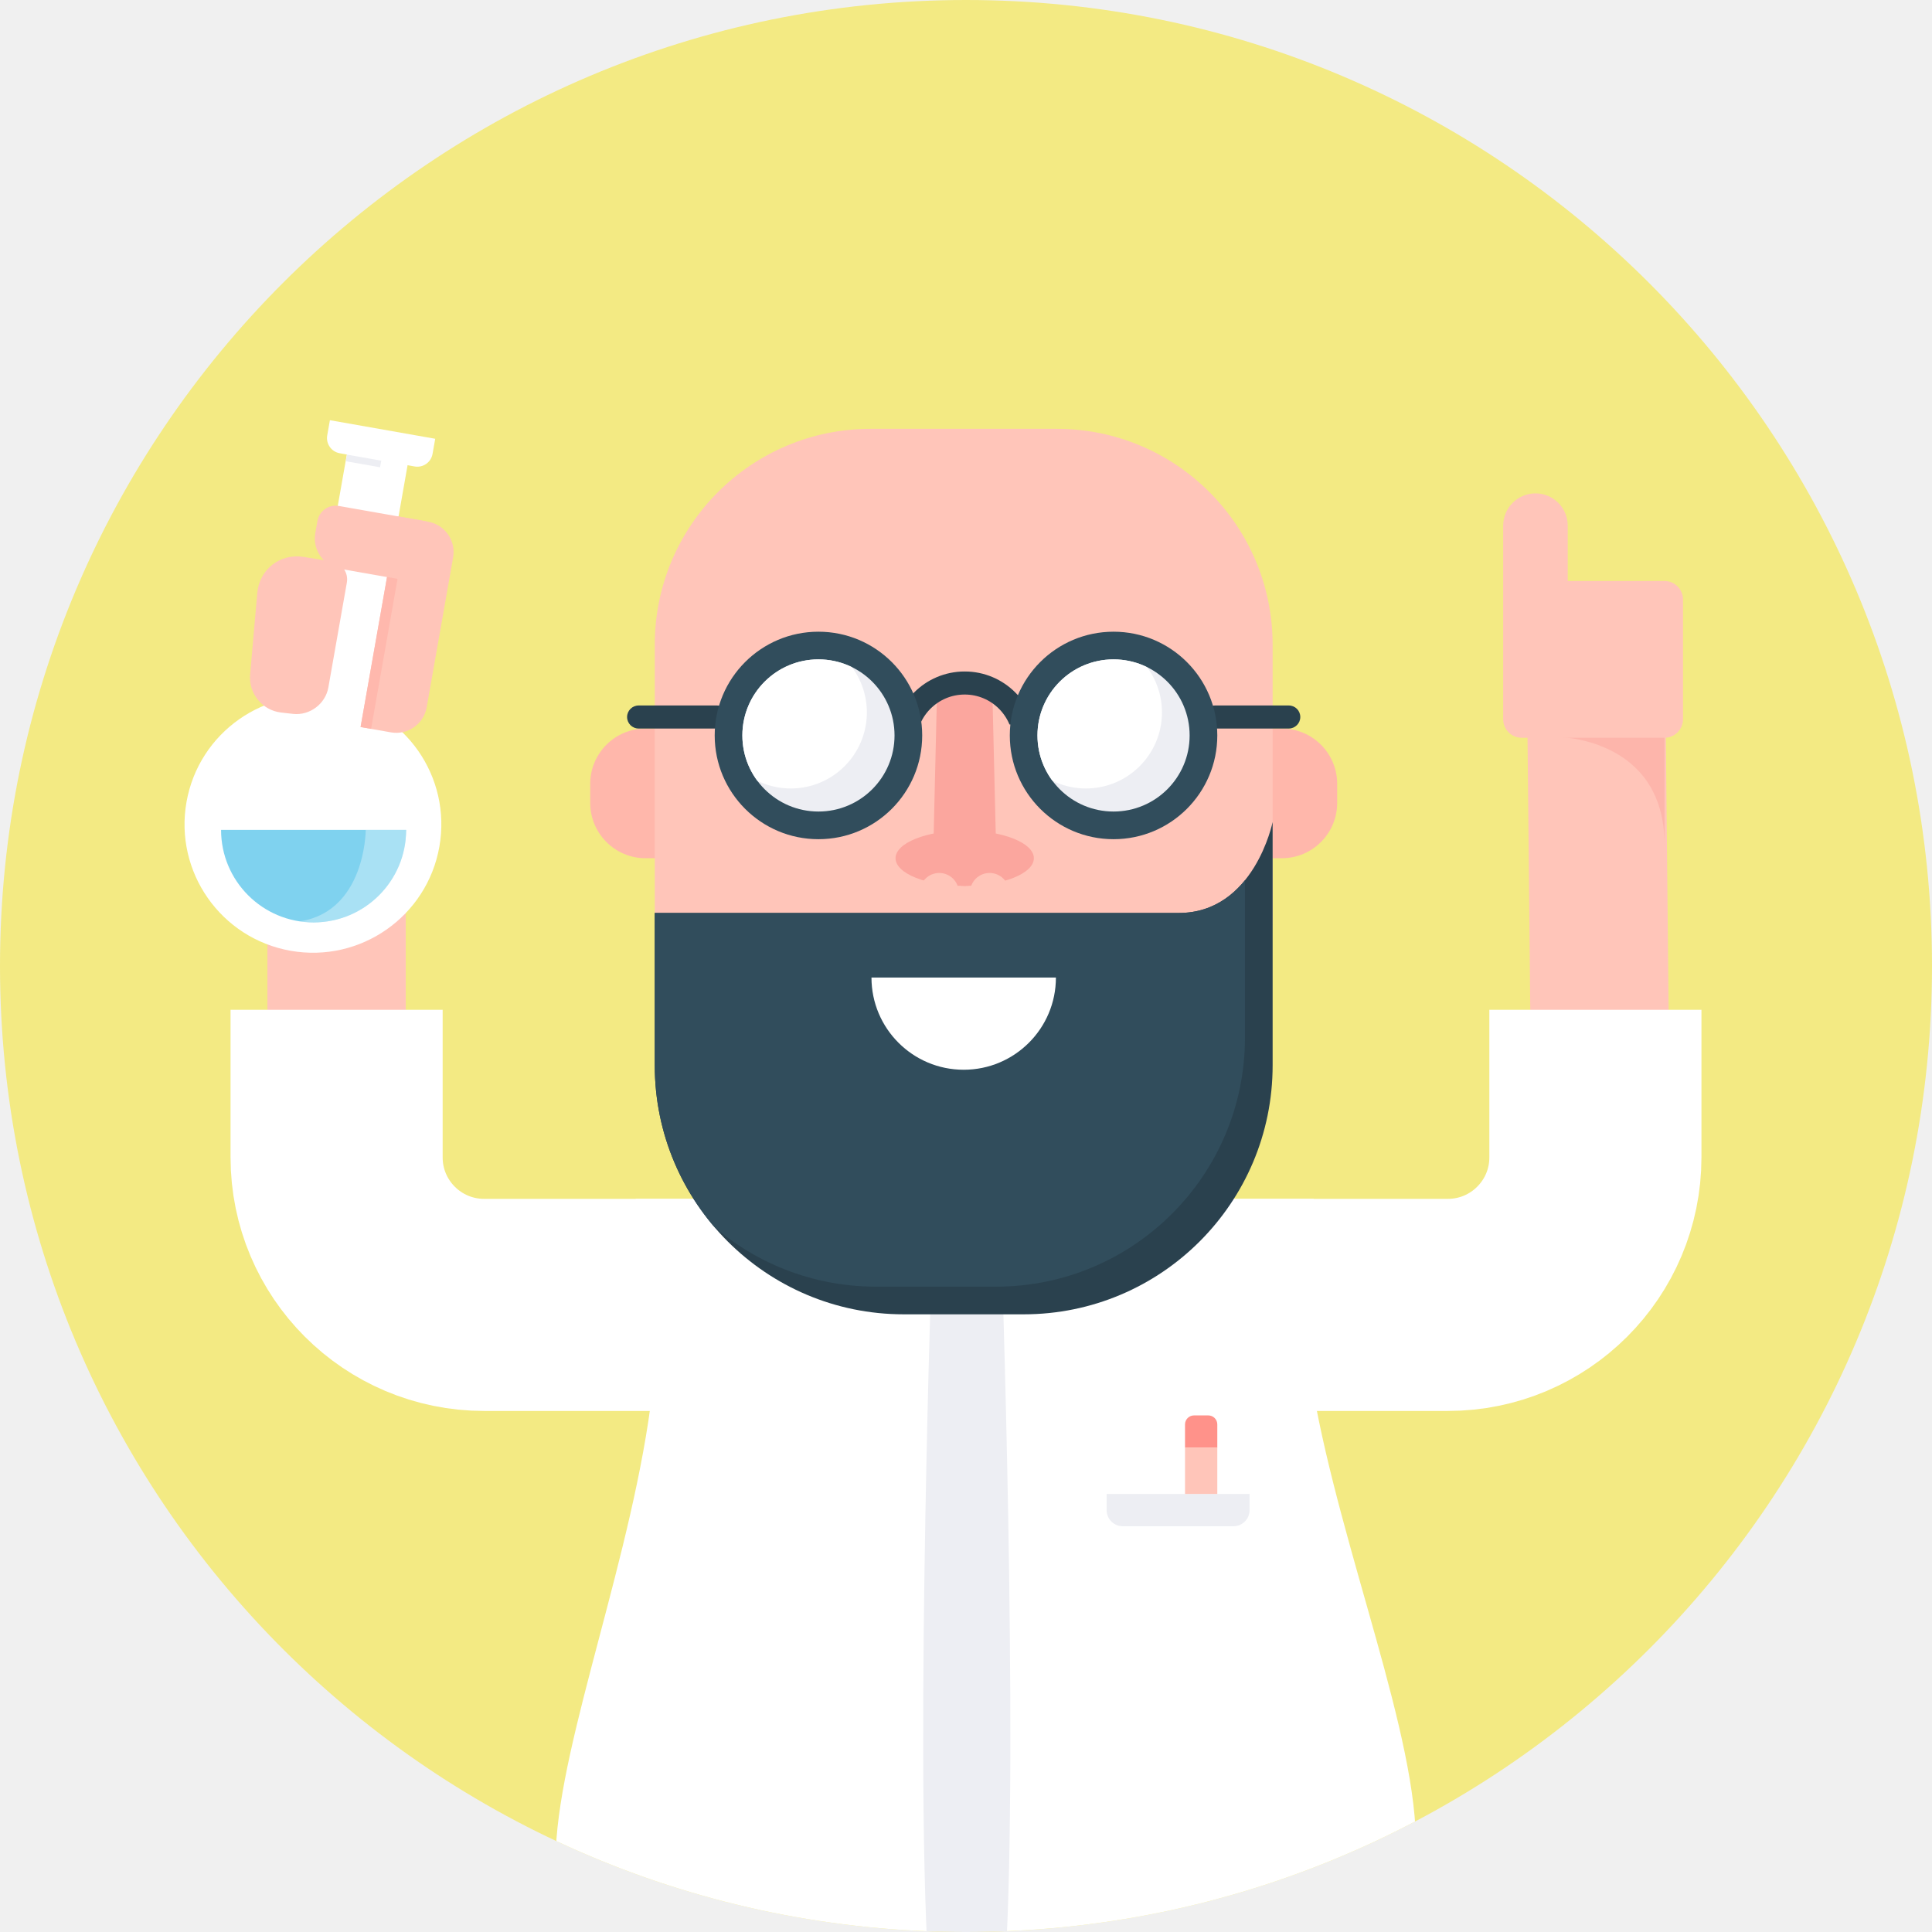
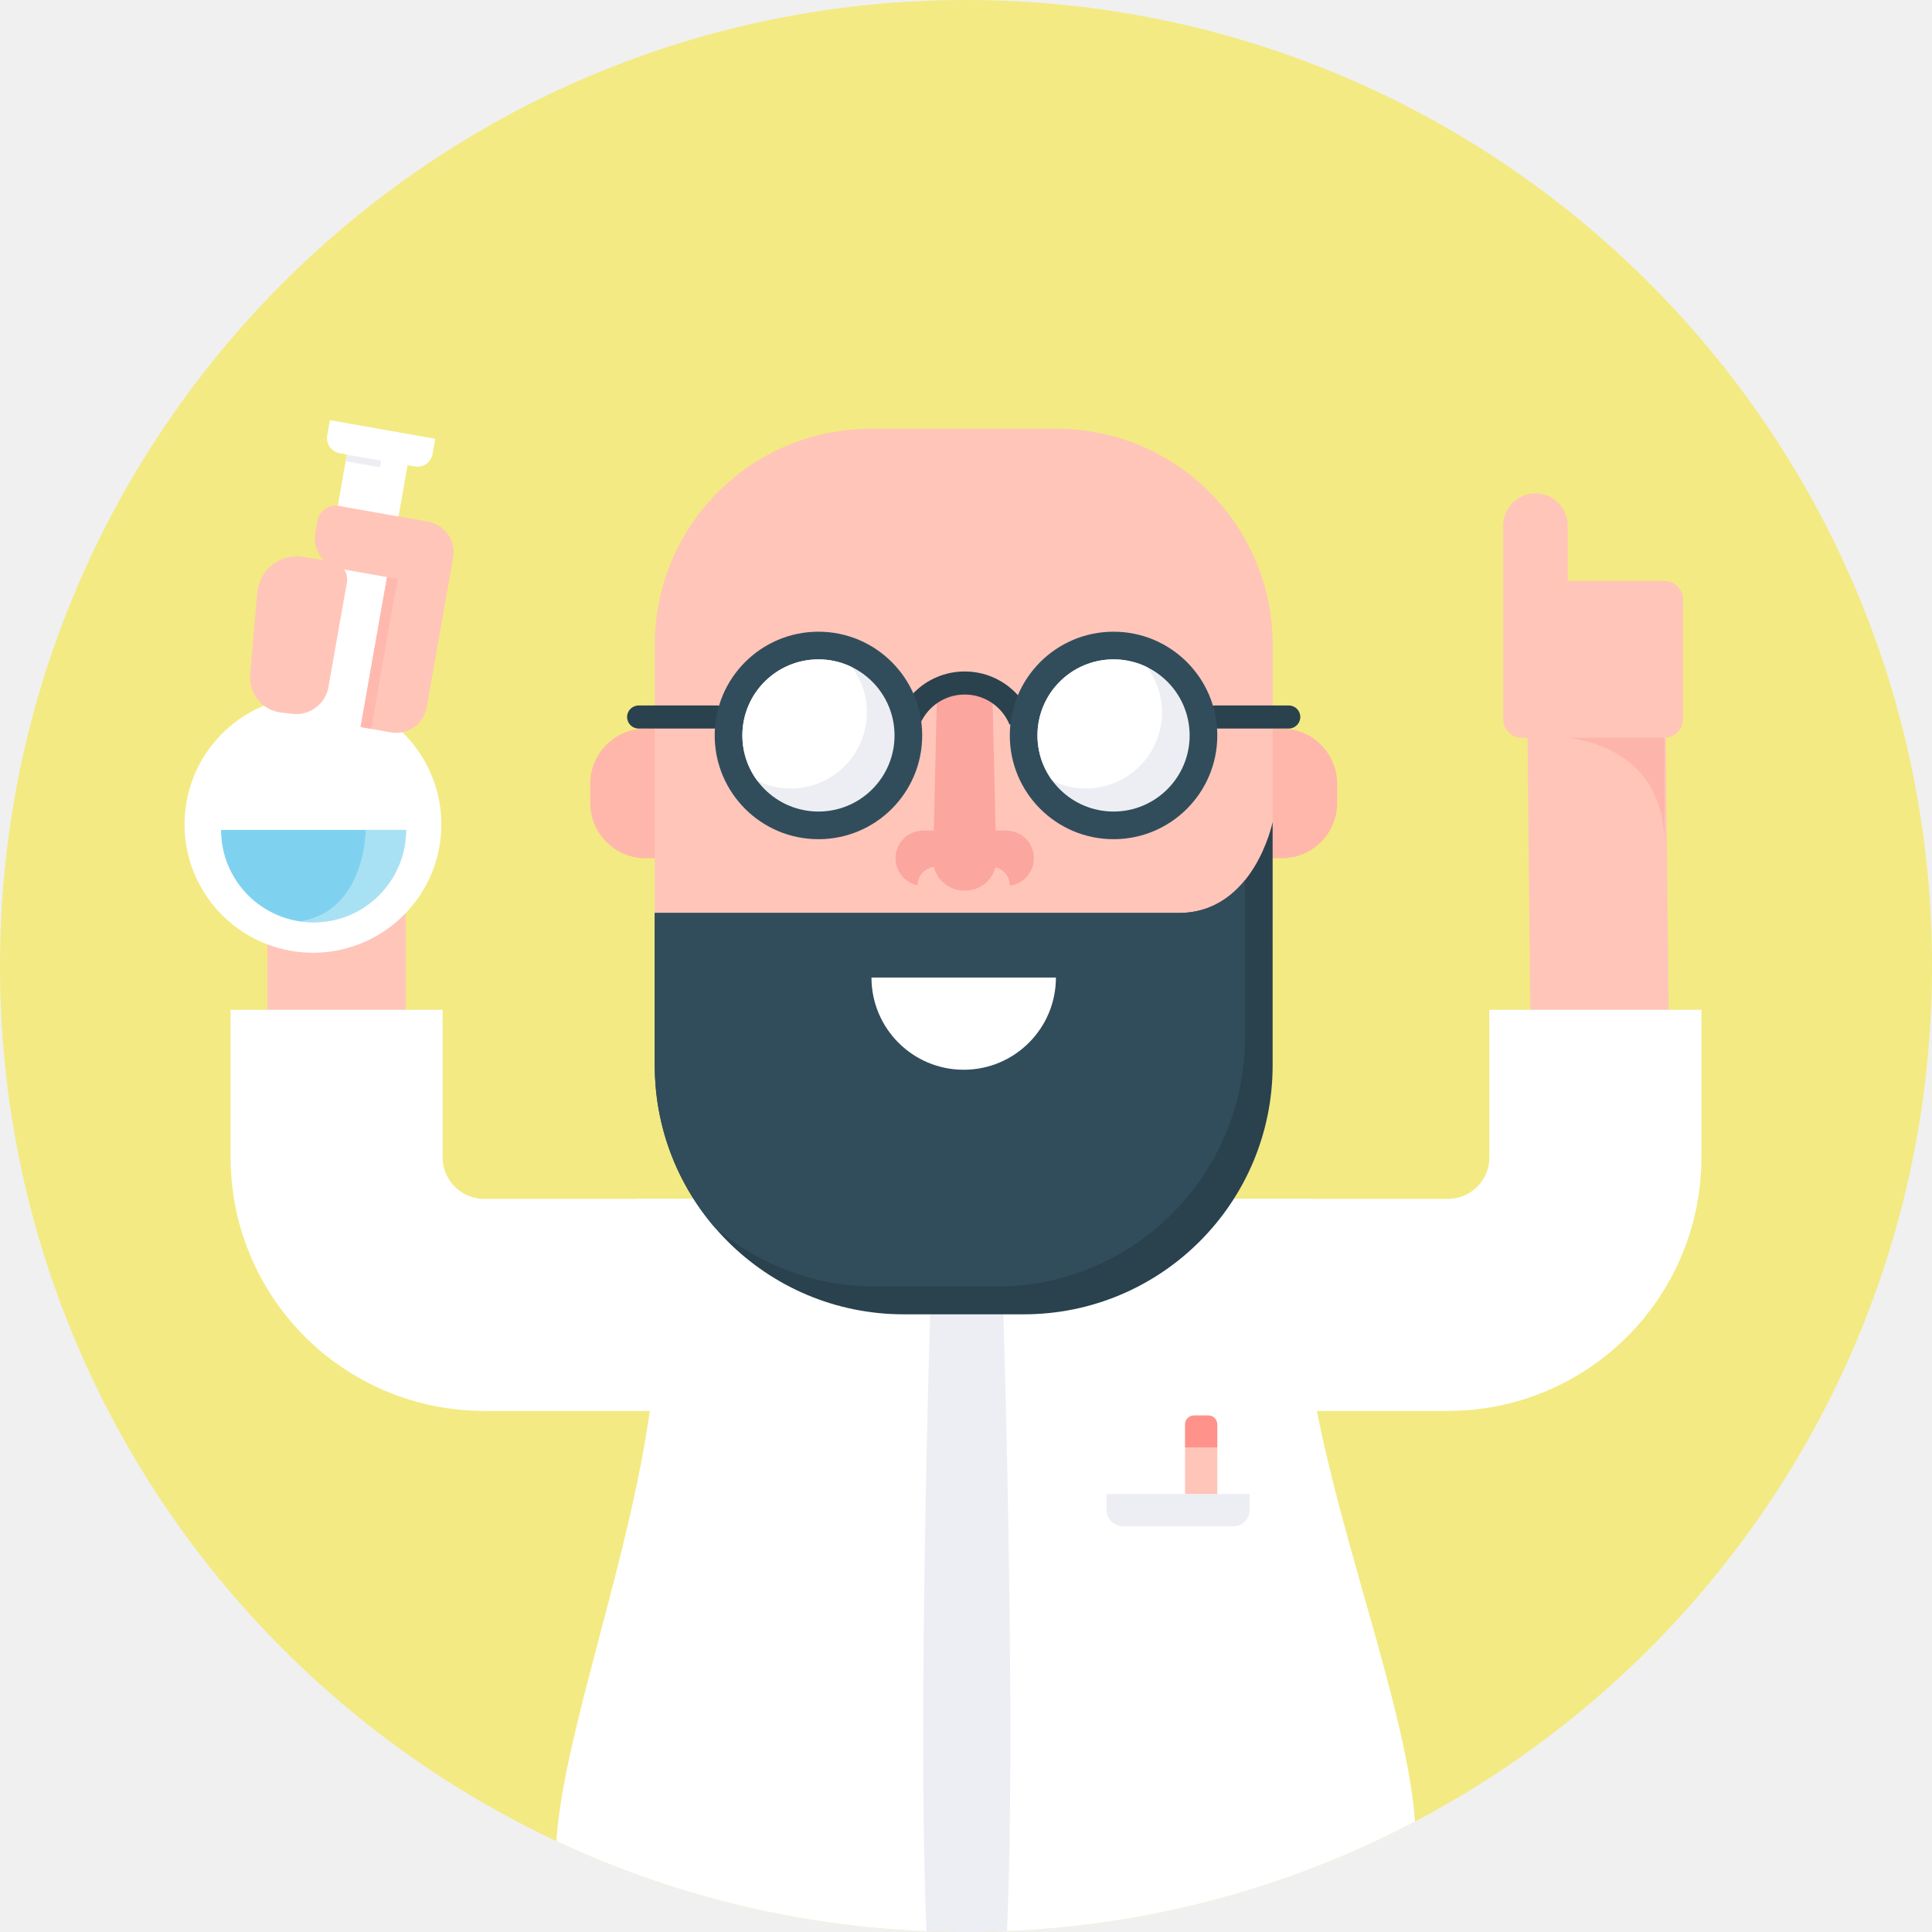
<svg xmlns="http://www.w3.org/2000/svg" xmlns:xlink="http://www.w3.org/1999/xlink" width="419px" height="419px" viewBox="0 0 419 419" version="1.1">
  <defs>
    <path id="path-1" d="M209.5,419 C325.204,419 419,325.204 419,209.5 C419,93.796 325.204,0 209.5,0 C93.796,0 0,93.796 0,209.5 C0,325.204 93.796,419 209.5,419 Z" />
    <path d="M40.133,1.56319402e-13 C40.133,11.083 31.149,20.067 20.067,20.067 C8.984,20.067 -7.10542736e-15,11.083 -7.10542736e-15,1.56319402e-13 L40.133,1.56319402e-13 Z" id="path-3" />
    <path id="path-5" d="M7.589,40.309 C7.139,35.156 10.969,30.918 16.15,30.842 L22.323,30.752 C24.534,30.72 26.327,32.48 26.327,34.706 L26.327,57.798 C26.327,61.429 23.387,64.55 19.761,64.769 L17.155,64.926 C13.079,65.172 9.487,62.074 9.131,57.994 L7.589,40.309 Z" />
    <path id="path-7" d="M34.7,18.632 L41.389,18.632 C45.083,18.632 48.077,21.622 48.077,25.328 L48.077,58.328 C48.077,62.027 45.075,65.025 41.389,65.025 L34.7,65.025 L34.7,18.632 L34.7,18.632 Z" />
    <path d="M212.145,41.672 C195.751,95.382 269.223,205.012 212.313,205.012 C155.211,205.012 113.077,205.012 64.822,205.012 C16.73,205.012 87.755,95.382 65.054,41.672 L212.145,41.672 Z" id="path-9" />
    <rect id="path-11" x="0" y="0" width="134" height="152" rx="46.822" />
    <path id="path-13" d="M0.403,20.425 L0.403,9.946 L0.403,53.467 C0.403,83.297 24.577,107.467 54.399,107.467 L80.406,107.467 C110.233,107.467 134.403,83.29 134.403,53.467 L134.403,9.946 L134.403,15.186 L134.403,0.698 C134.403,0.698 130.403,20.425 114.039,20.425 L0.403,20.425 Z" />
    <rect id="path-15" x="0" y="0" width="26" height="25" />
    <path id="path-17" d="M22.5,39 C31.613,39 39,31.613 39,22.5 C39,13.387 31.613,6 22.5,6 C13.387,6 6,13.387 6,22.5 C6,31.613 13.387,39 22.5,39 Z" />
    <path id="path-19" d="M22.5,39 C31.613,39 39,31.613 39,22.5 C39,13.387 31.613,6 22.5,6 C13.387,6 6,13.387 6,22.5 C6,31.613 13.387,39 22.5,39 Z" />
  </defs>
  <g id="Page-1" stroke="none" stroke-width="1" fill="none" fill-rule="evenodd">
    <g id="Scalability-fixed_radius-18">
      <g id="scientist">
        <mask id="mask-2" fill="white">
          <use xlink:href="#path-1" />
        </mask>
        <use id="bg" fill="#F3EA83" xlink:href="#path-1" />
        <g id="Character" mask="url(#mask-2)">
          <g transform="translate(-1.780369, 68.12656)">
            <g id="Rectangle-398-+-Bras-gauche" stroke-width="1" fill="none" transform="translate(0.780369, 0.873441)">
              <rect id="Rectangle-398" fill="#FFC5B9" x="59" y="103" width="30" height="77" />
              <g id="Bras-gauche" transform="translate(87.83337, 117.7199) rotate(-20) translate(-87.83337, -117.7199) translate(33.33337, 13.21988)">
                <g id="Group" transform="translate(54.46843, 65.06514) rotate(30) translate(-54.46843, -65.06514) translate(25.96843, 7.06514)">
                  <rect id="Rectangle-9" fill="#FFFFFF" x="21.499" y="3.997" width="13.378" height="70.234" />
                  <ellipse id="Oval-4" fill="#FFFFFF" cx="28.188" cy="87.608" rx="27.845" ry="27.845" />
                  <g id="Oval-7-+-Path-34" transform="translate(30.78686, 99.03027) rotate(-10) translate(-30.78686, -99.03027) translate(10.28686, 88.53027)">
                    <mask id="mask-4" fill="white">
                      <use xlink:href="#path-3" />
                    </mask>
                    <use id="Oval-7" fill="#7FD2EF" xlink:href="#path-3" />
                    <path d="M40.063,7.06101844e-14 C37.857,-5.096 31.375,7.06101844e-14 31.375,7.06101844e-14 C31.375,7.06101844e-14 31.375,20.067 14,20.067 L40.063,20.067 C40.063,20.067 40.752,1.593 40.063,7.06101844e-14 Z" id="Path-34" fill-opacity="0.328" fill="#FFFFFF" mask="url(#mask-4)" />
                  </g>
                  <path d="M16.592,0.653 L39.783,0.653 L39.783,3.997 C39.783,5.844 38.279,7.342 36.435,7.342 L19.94,7.342 C18.091,7.342 16.592,5.84 16.592,3.997 L16.592,0.653 L16.592,0.653 Z" id="Rectangle-10" fill="#FFFFFF" />
                  <rect id="Rectangle-13" fill="#EDEEF3" x="21.538" y="7.366" width="7.542" height="1.454" />
                  <path d="M17.723,22.645 C17.723,20.429 19.524,18.632 21.736,18.632 L40.913,18.632 L40.913,32.009 L24.415,32.009 C20.719,32.009 17.723,29.007 17.723,25.321 L17.723,22.645 L17.723,22.645 Z" id="Rectangle-25" fill="#FFC5B9" />
                  <mask id="mask-6" fill="white">
                    <use xlink:href="#path-5" />
                  </mask>
                  <use id="Rectangle-26" fill="#FFC5B9" xlink:href="#path-5" />
                  <mask id="mask-8" fill="white">
                    <use xlink:href="#path-7" />
                  </mask>
                  <use id="Rectangle-31" fill="#FFC5B9" xlink:href="#path-7" />
                  <rect id="Rectangle-380" fill="#FFB8AD" mask="url(#mask-8)" x="34.015" y="31.985" width="3" height="34.188" />
                </g>
              </g>
            </g>
            <g id="Bras-droit" stroke-width="1" fill="none" transform="translate(327.2278, 38.16855)">
              <path d="M20.772,146.705 C20.772,146.705 20.774,146.487 20.777,146.196 L21.772,47.705" id="Path-27" stroke="#FFC5B9" stroke-width="30" transform="translate(21.27218, 97.20489) scale(-1, 1) translate(-21.27218, -97.20489) " />
              <path d="M35.545,53.511 C35.545,53.511 12.133,53.511 12.133,76.922 L12.133,53.511 L35.545,53.511 Z" id="Path-36" opacity="0.5" fill="#FBA69E" transform="translate(23.83903, 65.21685) scale(-1, 1) translate(-23.83903, -65.21685) " />
              <path d="M14.553,19.705 L35.544,19.705 C37.758,19.705 39.553,21.509 39.553,23.722 L39.553,49.688 C39.553,51.906 37.75,53.705 35.544,53.705 L4.561,53.705 C2.347,53.705 0.553,51.901 0.553,49.688 L0.553,25.213 L0.553,7.707 C0.553,3.84 3.694,0.705 7.553,0.705 C11.419,0.705 14.553,3.841 14.553,7.707 L14.553,19.705 L14.553,19.705 Z" id="Rectangle-33" fill="#FFC5B9" />
            </g>
            <g id="blouze" stroke-width="1" fill="none" transform="translate(74.5606, 150.2011)">
              <mask id="mask-10" fill="white">
                <use xlink:href="#path-9" />
              </mask>
              <use id="base" fill="#FFFFFF" xlink:href="#path-9" />
              <path d="M273.22,0.672 L273.22,32.672 C273.22,50.345 258.903,64.672 241.218,64.672 L32.222,64.672 C14.547,64.672 0.22,50.349 0.22,32.672 L0.22,0.672" id="Rectangle-342" stroke="#FFFFFF" stroke-width="46" />
            </g>
            <path d="M203.718,210 L219.182,210 C219.182,210 223.048,326.842 219.182,365.789 C215.316,404.737 207.584,404.737 203.718,365.789 C199.852,326.842 203.718,210 203.718,210 Z" id="Rectangle-293" fill="#EDEEF3" />
            <g id="Pocket" stroke-width="1" fill="none" transform="translate(241.7082, 237.9662)">
              <path d="M0.072,17.907 L31.072,17.907 L31.072,21.407 C31.072,23.34 29.514,24.907 27.576,24.907 L3.568,24.907 C1.637,24.907 0.072,23.336 0.072,21.407 L0.072,17.907 L0.072,17.907 Z" id="Rectangle-44" fill="#EDEEF3" />
              <g id="Pencil" transform="translate(17, 0)">
                <path d="M0.072,2.824 C0.072,1.747 0.945,0.874 2.022,0.874 L5.122,0.874 C6.199,0.874 7.072,1.746 7.072,2.824 L7.072,7.874 L0.072,7.874 L0.072,2.824 L0.072,2.824 Z" id="Rectangle-75" fill="#FF928A" />
                <rect id="Rectangle-76" fill="#FFC5B9" x="0.072" y="7.874" width="7" height="10.033" />
              </g>
            </g>
            <g id="Face" stroke-width="1" fill="none" transform="translate(129, 24)">
              <path d="M0.78,77.883 C0.78,71.25 6.151,65.873 12.78,65.873 L24.78,65.873 L24.78,94 L12.78,94 C6.153,94 0.78,88.627 0.78,81.99 L0.78,77.883 L0.78,77.883 Z" id="ear-4" fill="#FFB7AB" />
              <path d="M162.78,77.883 C162.78,71.25 157.409,65.873 150.78,65.873 L138.78,65.873 L138.78,94 L150.78,94 C157.408,94 162.78,88.627 162.78,81.99 L162.78,77.883 L162.78,77.883 Z" id="ear-3" fill="#FFB7AB" />
              <g id="Face-+-Path-89" transform="translate(14.78037, 0.873441)">
                <mask id="mask-12" fill="white">
                  <use xlink:href="#path-11" />
                </mask>
                <use id="Face" fill="#FFC5B9" xlink:href="#path-11" />
              </g>
              <g id="bear" transform="translate(14.37782, 85.44815)">
                <g id="Rectangle-12-+-Rectangle-14">
                  <mask id="mask-14" fill="white">
                    <use xlink:href="#path-13" />
                  </mask>
                  <use id="Rectangle-12" fill="#2A414E" xlink:href="#path-13" />
                  <path d="M-5.597,14.425 L-5.597,3.946 L-5.597,47.467 C-5.597,77.297 18.577,101.467 48.399,101.467 L74.406,101.467 C104.233,101.467 128.403,77.29 128.403,47.467 L128.403,3.946 L128.403,9.186 L128.403,-5.302 C128.403,-5.302 128.403,14.425 109.039,14.425 L-5.597,14.425 Z" id="Rectangle-15" fill="#314D5C" mask="url(#mask-14)" />
                </g>
              </g>
-               <path d="M76,58 L88,58 L88.837,93.158 C88.927,96.937 85.945,100 82.164,100 L81.836,100 C78.061,100 75.073,96.946 75.163,93.158 L76,58 Z" id="nose" fill="#FBA69E" />
-               <rect id="Rectangle-128" fill="#FBA69E" x="67" y="88" width="30" height="12" rx="48.514" />
+               <path d="M76,58 L88,58 L88.841,94.163 C88.929,97.939 85.945,101 82.164,101 L81.836,101 C78.061,101 75.071,97.942 75.159,94.163 L76,58 Z" id="nose" fill="#FBA69E" />
              <path d="M101.78,119.873 C101.78,130.919 92.826,139.873 81.78,139.873 C70.735,139.873 61.78,130.919 61.78,119.873 L101.78,119.873 Z" id="smile" fill="#FFFFFF" />
              <ellipse id="Oval-160" fill="#382011" cx="50.282" cy="66.513" rx="6.186" ry="6.186" />
              <ellipse id="Oval-161" fill="#382011" cx="112.138" cy="66.513" rx="6.186" ry="6.186" />
-               <ellipse id="Oval-59" fill="#FFC5B9" cx="76.48" cy="101.443" rx="4.245" ry="4.245" />
-               <ellipse id="Oval-60" fill="#FFC5B9" cx="87.396" cy="101.443" rx="4.245" ry="4.245" />
+               <path d="M83.782,100 L79.778,100 L79.778,100 C79.78,99.958 79.78,99.916 79.78,99.873 C79.78,97.664 77.99,95.873 75.78,95.873 C73.571,95.873 71.78,97.664 71.78,99.873 C71.78,99.874 71.78,99.875 71.78,99.876 C69.052,99.312 67,96.89 67,94 C67,90.686 69.689,88 72.999,88 L91.001,88 C94.314,88 97,90.693 97,94 C97,97.05 94.723,99.568 91.78,99.95 C91.78,99.924 91.78,99.899 91.78,99.873 C91.78,97.664 89.99,95.873 87.78,95.873 C85.571,95.873 83.78,97.664 83.78,99.873 C83.78,99.916 83.781,99.958 83.782,100 Z" id="Rectangle-128" fill="#FBA69E" />
              <g id="Rectangle-340-+-Oval-177" transform="translate(69, 40)">
                <mask id="mask-16" fill="white">
                  <use xlink:href="#path-15" />
                </mask>
                <use id="Rectangle-340" xlink:href="#path-15" />
                <circle id="Oval-177" stroke="#2A414E" stroke-width="5" mask="url(#mask-16)" cx="13" cy="29" r="13" />
              </g>
              <g id="lunettes" transform="translate(8.076011, 43.95592)">
                <path d="M0.704,19.418 C0.704,18.037 1.826,16.918 3.207,16.918 L20.202,16.918 C21.584,16.918 22.704,18.027 22.704,19.418 C22.704,20.798 21.583,21.918 20.202,21.918 L3.207,21.918 C1.825,21.918 0.704,20.808 0.704,19.418 L0.704,19.418 Z" id="Rectangle-332" fill="#2A414E" />
                <path d="M125.704,19.418 C125.704,18.037 126.833,16.918 128.196,16.918 L144.213,16.918 C145.589,16.918 146.704,18.027 146.704,19.418 C146.704,20.798 145.575,21.918 144.213,21.918 L128.196,21.918 C126.82,21.918 125.704,20.808 125.704,19.418 L125.704,19.418 Z" id="Rectangle-333" fill="#2A414E" />
                <g id="glasse-left" transform="translate(19.70436, 0.917526)">
                  <circle id="Oval-198" fill="#314D5C" cx="22.5" cy="22.5" r="22.5" />
                  <mask id="mask-18" fill="white">
                    <use xlink:href="#path-17" />
                  </mask>
                  <use id="Oval-199" fill="#EDEEF3" xlink:href="#path-17" />
                  <path d="M16.5,34 C25.613,34 33,26.613 33,17.5 C33,8.387 25.613,1 16.5,1 C7.387,1 0,8.387 0,17.5 C0,26.613 7.387,34 16.5,34 Z" id="Oval-200" fill="#FFFFFF" mask="url(#mask-18)" />
                </g>
                <g id="glasse-left-2" transform="translate(83.70436, 0.917526)">
                  <circle id="Oval-198" fill="#314D5C" cx="22.5" cy="22.5" r="22.5" />
                  <mask id="mask-20" fill="white">
                    <use xlink:href="#path-19" />
                  </mask>
                  <use id="Oval-199" fill="#EDEEF3" xlink:href="#path-19" />
                  <path d="M16.5,34 C25.613,34 33,26.613 33,17.5 C33,8.387 25.613,1 16.5,1 C7.387,1 0,8.387 0,17.5 C0,26.613 7.387,34 16.5,34 Z" id="Oval-200" fill="#FFFFFF" mask="url(#mask-20)" />
                </g>
              </g>
            </g>
          </g>
        </g>
      </g>
    </g>
  </g>
</svg>
